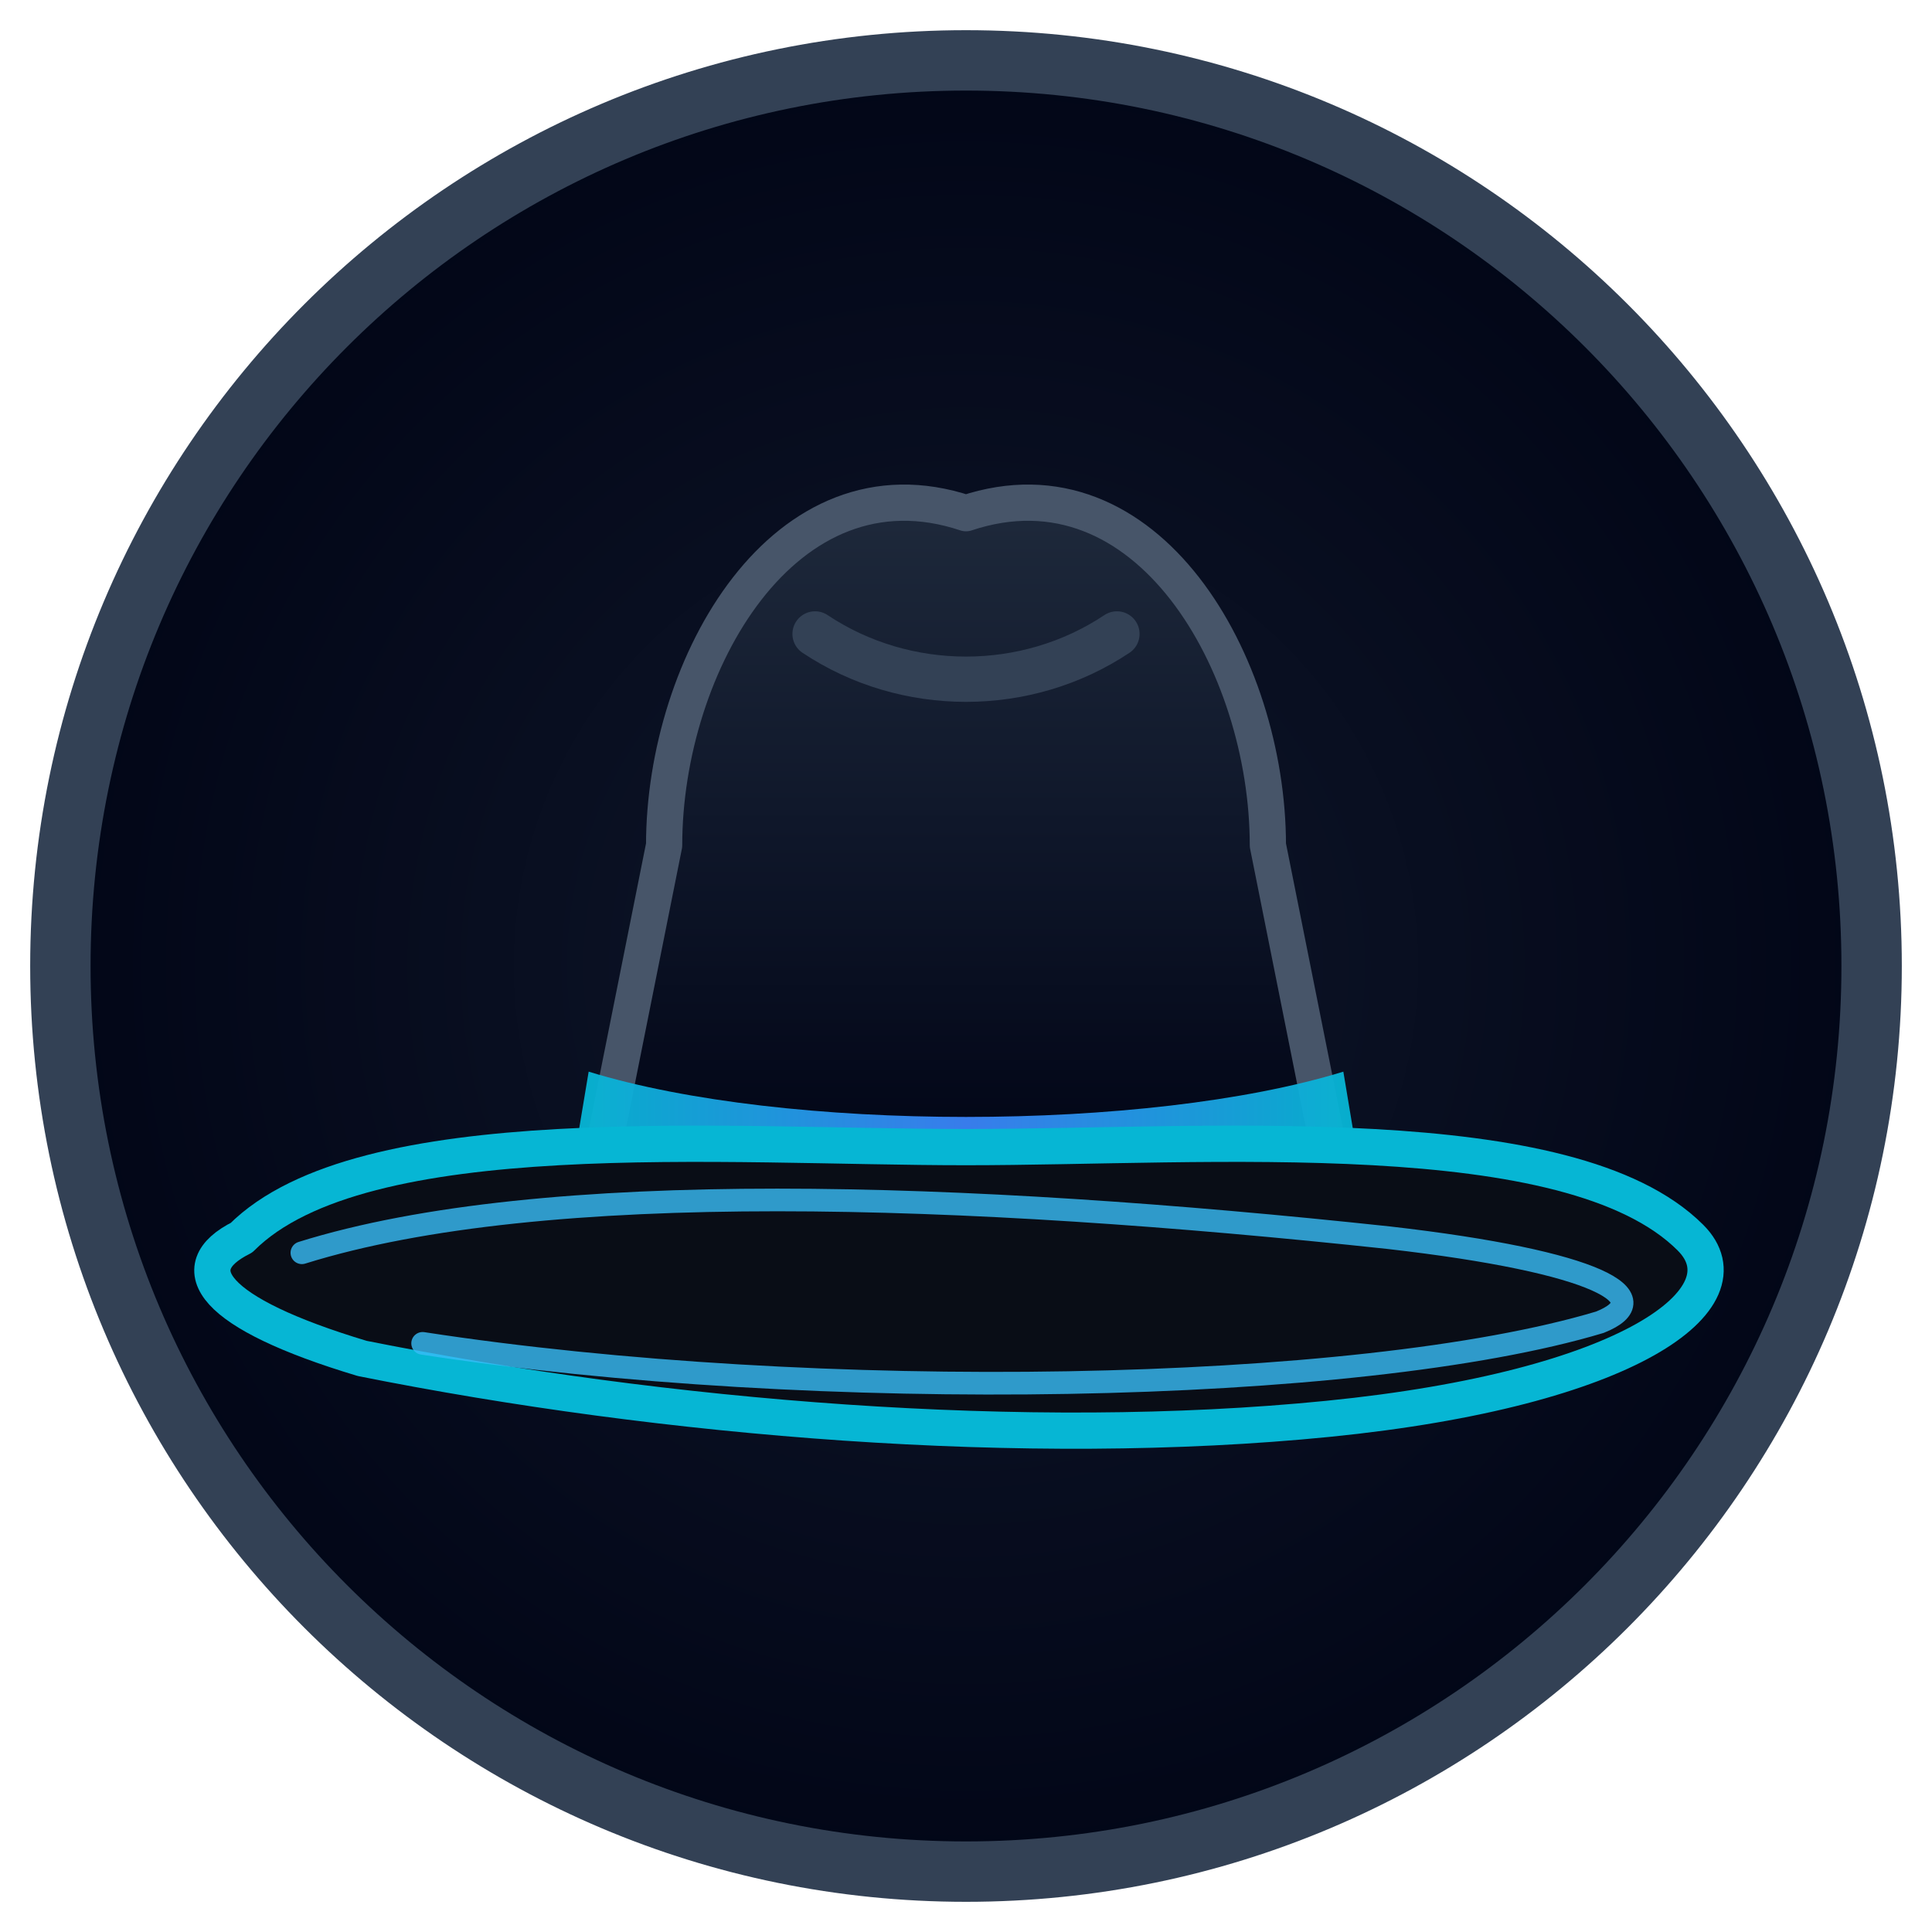
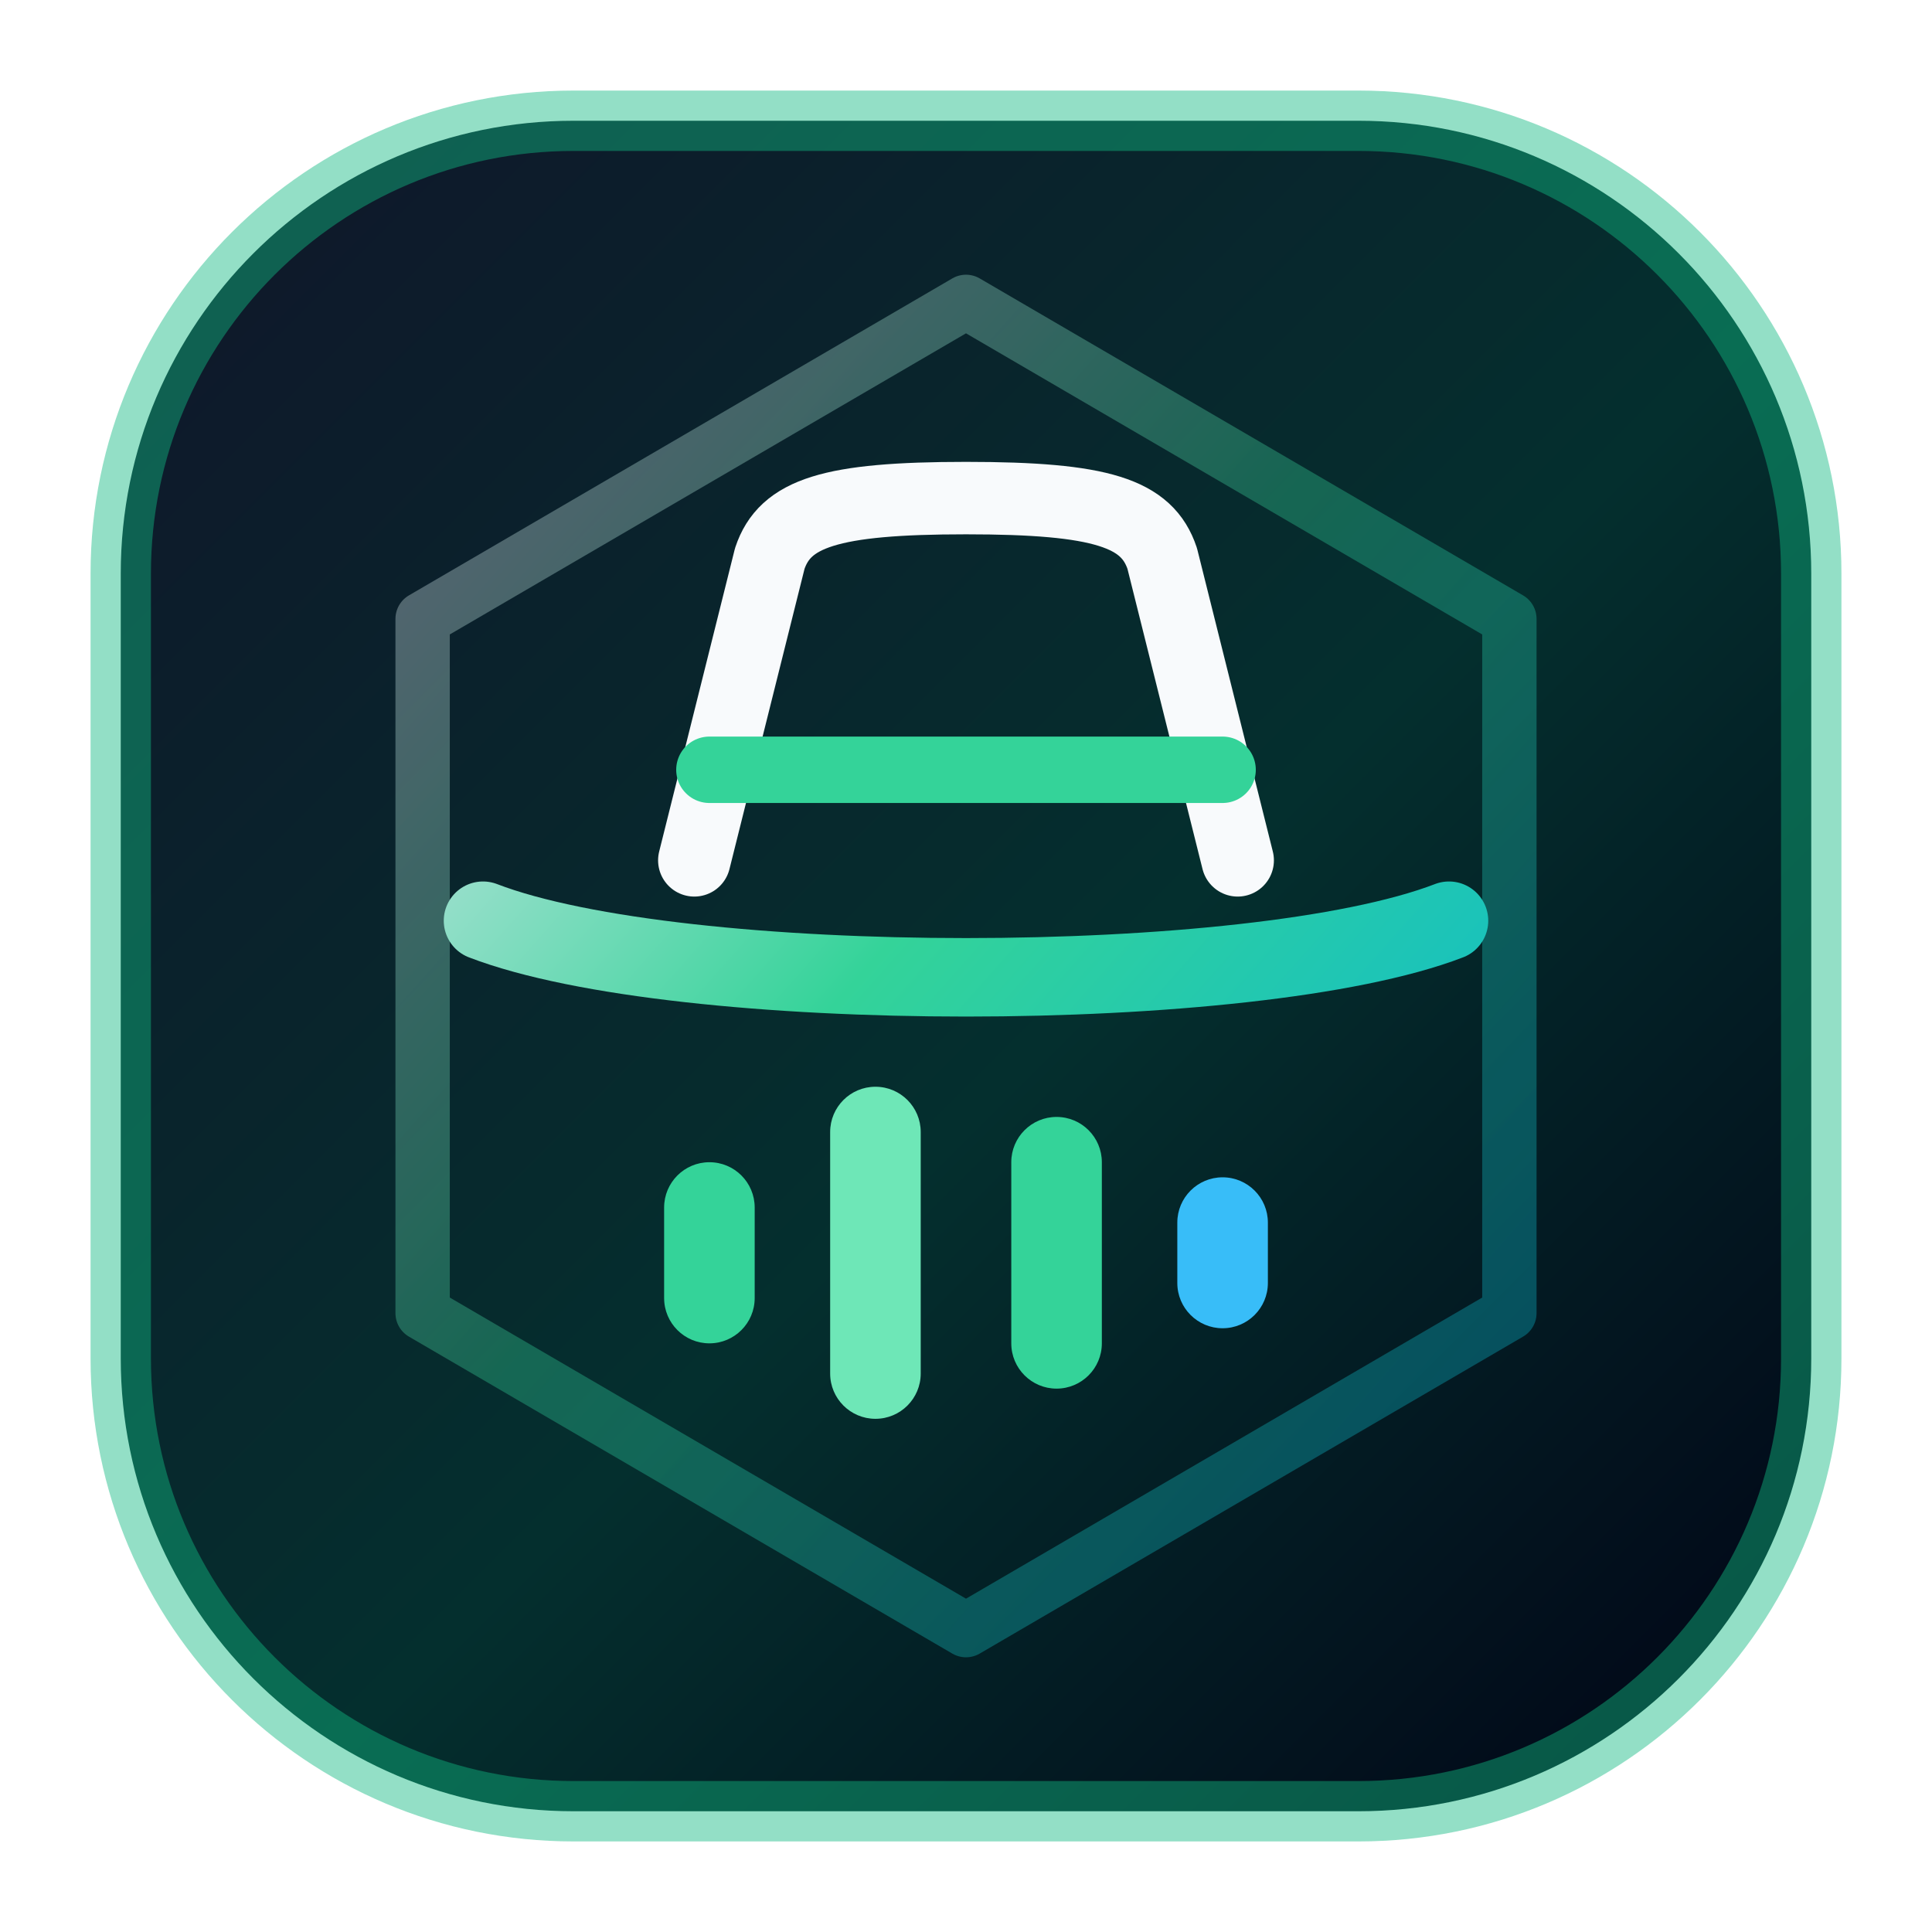
<svg xmlns="http://www.w3.org/2000/svg" viewBox="0 0 64 64" width="64" height="64" fill="none">
  <defs>
-     <radialGradient id="bgGlow" cx="50%" cy="50%" r="50%">
+     <linearGradient id="bhBg" x1="6" y1="6" x2="58" y2="58" gradientUnits="userSpaceOnUse">
      <stop offset="0%" stop-color="#0f172a" />
-       <stop offset="100%" stop-color="#020617" />
-     </radialGradient>
-     <linearGradient id="crownGrad" x1="0%" y1="0%" x2="0%" y2="100%">
-       <stop offset="0%" stop-color="#1e293b" />
-       <stop offset="50%" stop-color="#0f172a" />
+       <stop offset="55%" stop-color="#042f2e" />
      <stop offset="100%" stop-color="#020617" />
    </linearGradient>
-     <linearGradient id="bandGrad" x1="0%" y1="0%" x2="100%" y2="0%">
-       <stop offset="0%" stop-color="#06b6d4" />
-       <stop offset="50%" stop-color="#3b82f6" />
+     <linearGradient id="bhAccent" x1="14" y1="16" x2="50" y2="48" gradientUnits="userSpaceOnUse">
+       <stop offset="0%" stop-color="#e2e8f0" />
+       <stop offset="45%" stop-color="#34d399" />
      <stop offset="100%" stop-color="#06b6d4" />
    </linearGradient>
  </defs>
-   <circle cx="32" cy="32" r="30" fill="url(#bgGlow)" stroke="#334155" stroke-width="2" />
-   <path d="M 22 28 C 22 22, 26 15, 32 17 C 38 15, 42 22, 42 28 L 44 38 L 20 38 Z" fill="url(#crownGrad)" stroke="#475569" stroke-width="1.2" stroke-linejoin="round" />
-   <path d="M 27 21 C 30 23, 34 23, 37 21" stroke="#334155" stroke-width="1.5" stroke-linecap="round" />
-   <path d="M 19.5 35.5 C 26 37.5, 38 37.5, 44.5 35.5 L 45 38.5 C 38 40.5, 26 40.5, 19 38.5 Z" fill="url(#bandGrad)" opacity="0.95" />
-   <path d="M 8 41 C 12 37, 24 38, 32 38 C 40 38, 52 37, 56 41 C 58 43, 54 46, 44 47 C 34 48, 22 47, 12 45 C 7 43.5, 6 42, 8 41 Z" fill="#090d16" stroke="#06b6d4" stroke-width="1.2" stroke-linejoin="round" />
-   <path d="M 10 41.5 C 18 39, 32 39.5, 46 41 C 53 41.8, 55 43, 53 43.8 C 45 46.2, 27 46.5, 14 44.5" stroke="#38bdf8" stroke-width="0.75" stroke-linecap="round" opacity="0.8" />
+   <rect x="4" y="4" width="56" height="56" rx="15" fill="url(#bhBg)" stroke="#10b981" stroke-opacity="0.45" stroke-width="2" />
+   <path d="M32 10L50 20.5V43.5L32 54L14 43.5V20.5L32 10Z" stroke="url(#bhAccent)" stroke-width="1.8" stroke-linejoin="round" stroke-opacity="0.35" />
+   <path d="M23 28.5L25.5 18.5C26 17 27.5 16.5 32 16.5C36.5 16.5 38 17 38.5 18.5L41 28.5" stroke="#f8fafc" stroke-width="2.4" stroke-linecap="round" stroke-linejoin="round" />
+   <path d="M23.5 25.5H40.5" stroke="#34d399" stroke-width="2.2" stroke-linecap="round" />
+   <path d="M16 30.5C22.5 33 41.5 33 48 30.5" stroke="url(#bhAccent)" stroke-width="2.6" stroke-linecap="round" />
+   <rect x="22" y="38.5" width="3" height="6" rx="1.5" fill="#34d399" />
+   <rect x="27.5" y="36" width="3" height="11" rx="1.5" fill="#6ee7b7" />
+   <rect x="33.5" y="37" width="3" height="9" rx="1.5" fill="#34d399" />
+   <rect x="39" y="39" width="3" height="5" rx="1.5" fill="#38bdf8" />
</svg>
